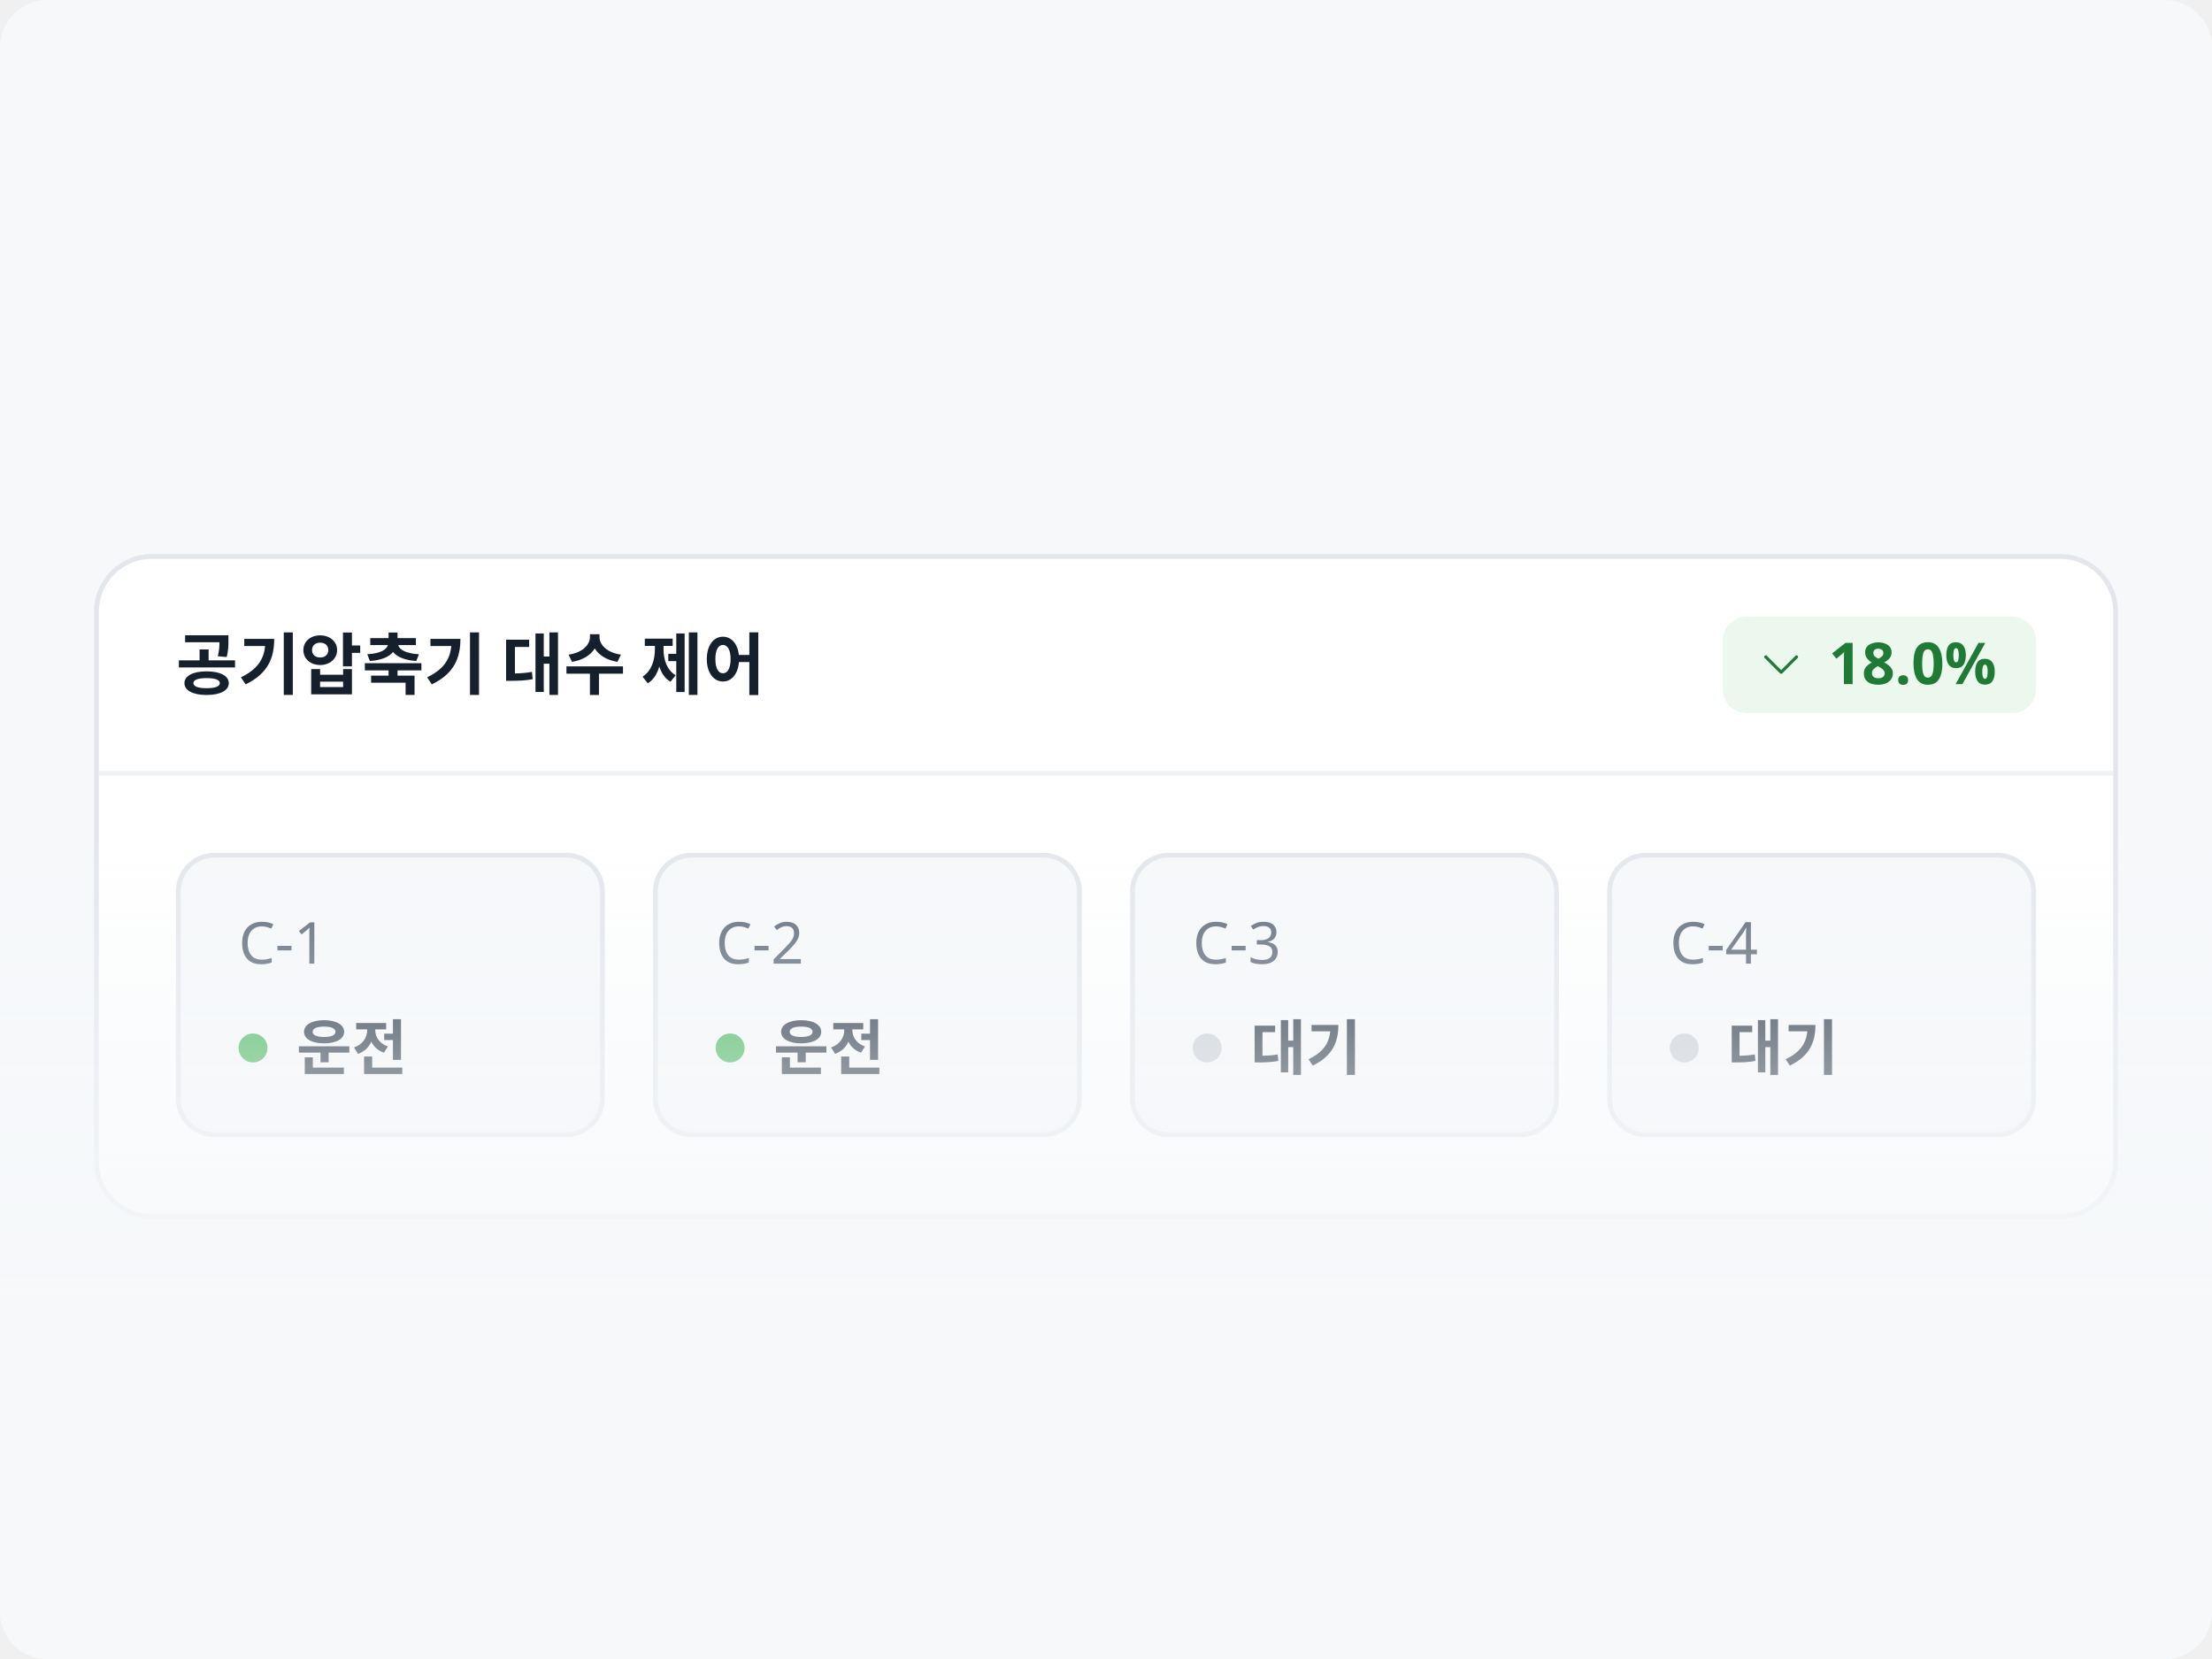
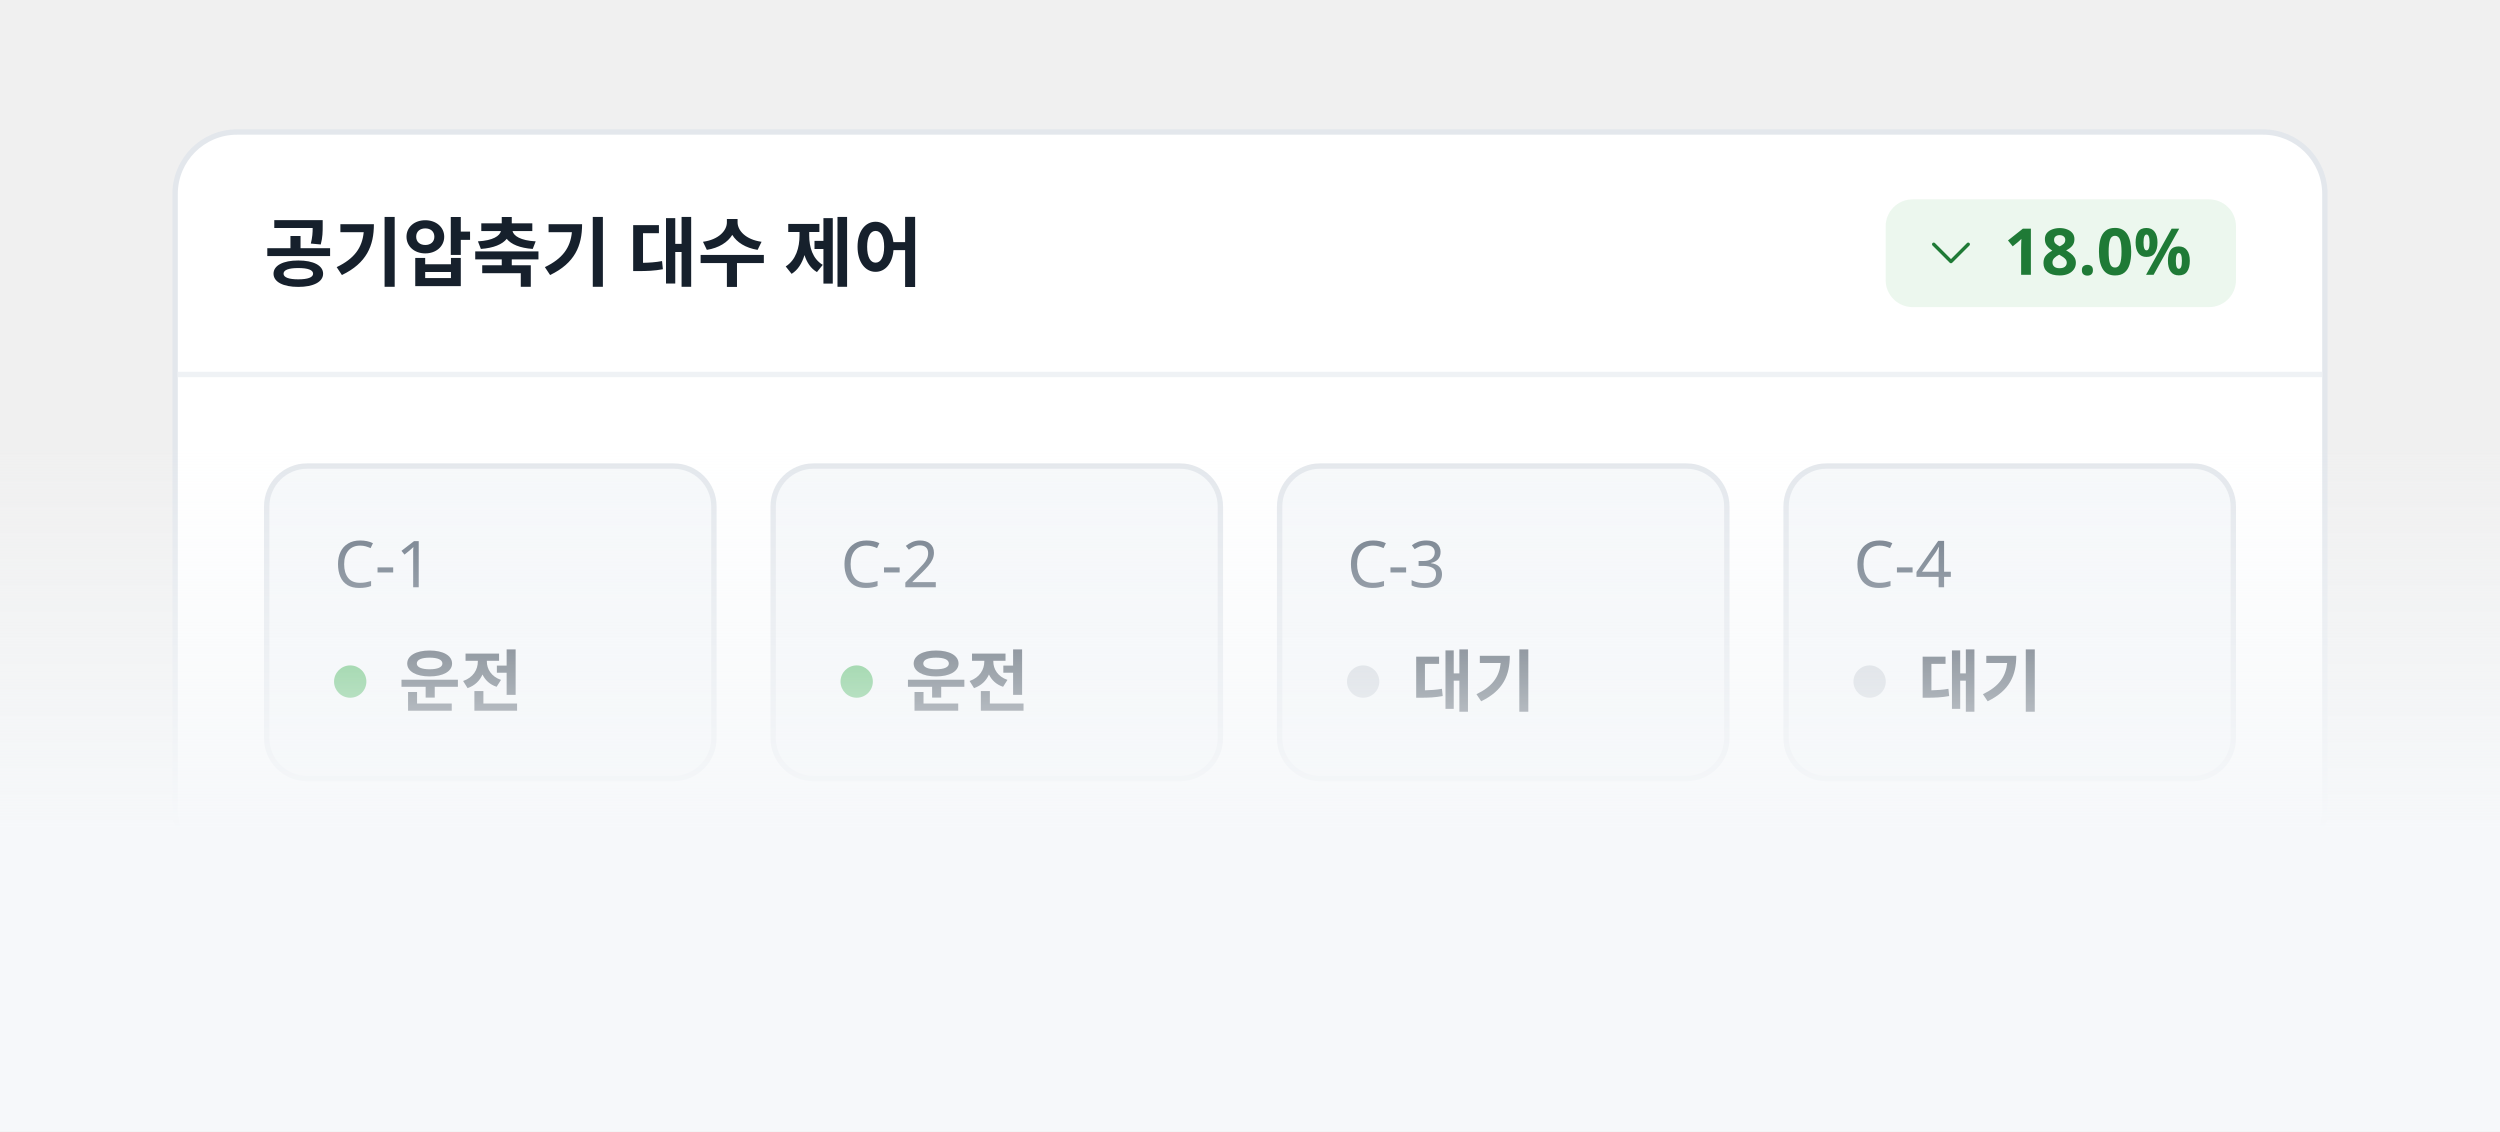
- <svg xmlns="http://www.w3.org/2000/svg" width="560" height="420" viewBox="0 0 560 420" fill="none">
+ <svg xmlns="http://www.w3.org/2000/svg" width="464" height="210" viewBox="0 0 464 210" fill="none">
  <defs>
-     <linearGradient id="fade0" x1="0" y1="210" x2="0" y2="330" gradientUnits="userSpaceOnUse">
+     <linearGradient id="fade0" x1="0" y1="82.0" x2="0" y2="154.7" gradientUnits="userSpaceOnUse">
      <stop offset="0" stop-color="#F6F8FA" stop-opacity="0" />
      <stop offset="0.5" stop-color="#F6F8FA" stop-opacity="0.5" />
      <stop offset="1" stop-color="#F6F8FA" stop-opacity="1" />
    </linearGradient>
    <clipPath id="card">
-       <rect width="560" height="420" rx="12" />
+       <rect width="464" height="210" rx="0" />
    </clipPath>
  </defs>
  <g clip-path="url(#card)">
-     <rect x="0" y="0" width="560" height="420" rx="12" fill="#F6F8FA" />
-     <g transform="translate(0 14.00)">
-       <g transform="translate(-61.60 -45.76) scale(1.22)">
-         <rect x="70.5" y="141.5" width="419" height="137" rx="11.5" fill="#FFFFFF" stroke="#E3E7EC" stroke-width="1" />
-         <line x1="71" y1="186.5" x2="489" y2="186.5" stroke="#EFF2F5" stroke-width="1" />
-         <text x="87" y="169" font-family="Pretendard" font-size="14" font-weight="600" fill="#16202C">공기압축기 대수 제어</text>
-         <rect x="407.98" y="154" width="65.02" height="20" rx="5" fill="#3FB255" fill-opacity="0.1" />
-         <g transform="translate(414.98 158.5) scale(0.04 0.04)" fill="#1F7A36">
-           <path d="M213.66,101.66l-80,80a8,8,0,0,1-11.32,0l-80-80A8,8,0,0,1,53.66,90.34L128,164.69l74.34-74.35a8,8,0,0,1,11.32,11.32Z" fill="#1F7A36" />
-         </g>
-         <text x="429.98" y="168" font-family="JetBrains Mono" font-size="12" font-weight="600" fill="#1F7A36">18.0%</text>
-         <rect x="87.5" y="203.5" width="88" height="58" rx="7.5" fill="#F6F8FA" stroke="#E3E7EC" stroke-width="1" />
-         <text x="100" y="226" font-family="JetBrains Mono" font-size="12" font-weight="400" fill="#5A6776">C-1</text>
-         <rect x="100" y="240.5" width="6" height="6" rx="3" fill="#3FB255" />
-         <text x="112" y="248" font-family="Pretendard" font-size="12.5" font-weight="600" fill="#22303F">운전</text>
-         <rect x="186.5" y="203.5" width="88" height="58" rx="7.5" fill="#F6F8FA" stroke="#E3E7EC" stroke-width="1" />
-         <text x="199" y="226" font-family="JetBrains Mono" font-size="12" font-weight="400" fill="#5A6776">C-2</text>
-         <rect x="199" y="240.5" width="6" height="6" rx="3" fill="#3FB255" />
-         <text x="211" y="248" font-family="Pretendard" font-size="12.5" font-weight="600" fill="#22303F">운전</text>
-         <rect x="285.5" y="203.5" width="88" height="58" rx="7.5" fill="#F6F8FA" stroke="#E3E7EC" stroke-width="1" />
-         <text x="298" y="226" font-family="JetBrains Mono" font-size="12" font-weight="400" fill="#5A6776">C-3</text>
-         <rect x="298" y="240.5" width="6" height="6" rx="3" fill="#C8CED5" />
-         <text x="310" y="248" font-family="Pretendard" font-size="12.5" font-weight="600" fill="#22303F">대기</text>
-         <rect x="384.5" y="203.5" width="88" height="58" rx="7.5" fill="#F6F8FA" stroke="#E3E7EC" stroke-width="1" />
-         <text x="397" y="226" font-family="JetBrains Mono" font-size="12" font-weight="400" fill="#5A6776">C-4</text>
-         <rect x="397" y="240.5" width="6" height="6" rx="3" fill="#C8CED5" />
-         <text x="409" y="248" font-family="Pretendard" font-size="12.5" font-weight="600" fill="#22303F">대기</text>
-       </g>
+     <rect x="32.5" y="24.5" width="399" height="137" rx="11.5" fill="#FFFFFF" stroke="#E3E7EC" stroke-width="1" />
+     <line x1="33" y1="69.5" x2="431" y2="69.5" stroke="#EFF2F5" stroke-width="1" />
+     <text x="49" y="52" font-family="Pretendard" font-size="14" font-weight="600" fill="#16202C">공기압축기 대수 제어</text>
+     <rect x="349.98" y="37" width="65.02" height="20" rx="5" fill="#3FB255" fill-opacity="0.1" />
+     <g transform="translate(356.98 41.5) scale(0.04 0.04)" fill="#1F7A36">
+       <path d="M213.66,101.66l-80,80a8,8,0,0,1-11.32,0l-80-80A8,8,0,0,1,53.66,90.34L128,164.69l74.34-74.35a8,8,0,0,1,11.32,11.32Z" fill="#1F7A36" />
    </g>
-     <rect x="0" y="210" width="560" height="210" fill="url(#fade0)" />
+     <text x="371.98" y="51" font-family="JetBrains Mono" font-size="12" font-weight="600" fill="#1F7A36">18.0%</text>
+     <rect x="49.5" y="86.5" width="83" height="58" rx="7.5" fill="#F6F8FA" stroke="#E3E7EC" stroke-width="1" />
+     <text x="62" y="109" font-family="JetBrains Mono" font-size="12" font-weight="400" fill="#5A6776">C-1</text>
+     <rect x="62" y="123.5" width="6" height="6" rx="3" fill="#3FB255" />
+     <text x="74" y="131" font-family="Pretendard" font-size="12.5" font-weight="600" fill="#22303F">운전</text>
+     <rect x="143.5" y="86.5" width="83" height="58" rx="7.5" fill="#F6F8FA" stroke="#E3E7EC" stroke-width="1" />
+     <text x="156" y="109" font-family="JetBrains Mono" font-size="12" font-weight="400" fill="#5A6776">C-2</text>
+     <rect x="156" y="123.5" width="6" height="6" rx="3" fill="#3FB255" />
+     <text x="168" y="131" font-family="Pretendard" font-size="12.5" font-weight="600" fill="#22303F">운전</text>
+     <rect x="237.5" y="86.5" width="83" height="58" rx="7.5" fill="#F6F8FA" stroke="#E3E7EC" stroke-width="1" />
+     <text x="250" y="109" font-family="JetBrains Mono" font-size="12" font-weight="400" fill="#5A6776">C-3</text>
+     <rect x="250" y="123.5" width="6" height="6" rx="3" fill="#C8CED5" />
+     <text x="262" y="131" font-family="Pretendard" font-size="12.5" font-weight="600" fill="#22303F">대기</text>
+     <rect x="331.5" y="86.5" width="83" height="58" rx="7.5" fill="#F6F8FA" stroke="#E3E7EC" stroke-width="1" />
+     <text x="344" y="109" font-family="JetBrains Mono" font-size="12" font-weight="400" fill="#5A6776">C-4</text>
+     <rect x="344" y="123.5" width="6" height="6" rx="3" fill="#C8CED5" />
+     <text x="356" y="131" font-family="Pretendard" font-size="12.5" font-weight="600" fill="#22303F">대기</text>
+     <rect x="0" y="82.0" width="464" height="128" fill="url(#fade0)" />
  </g>
</svg>
